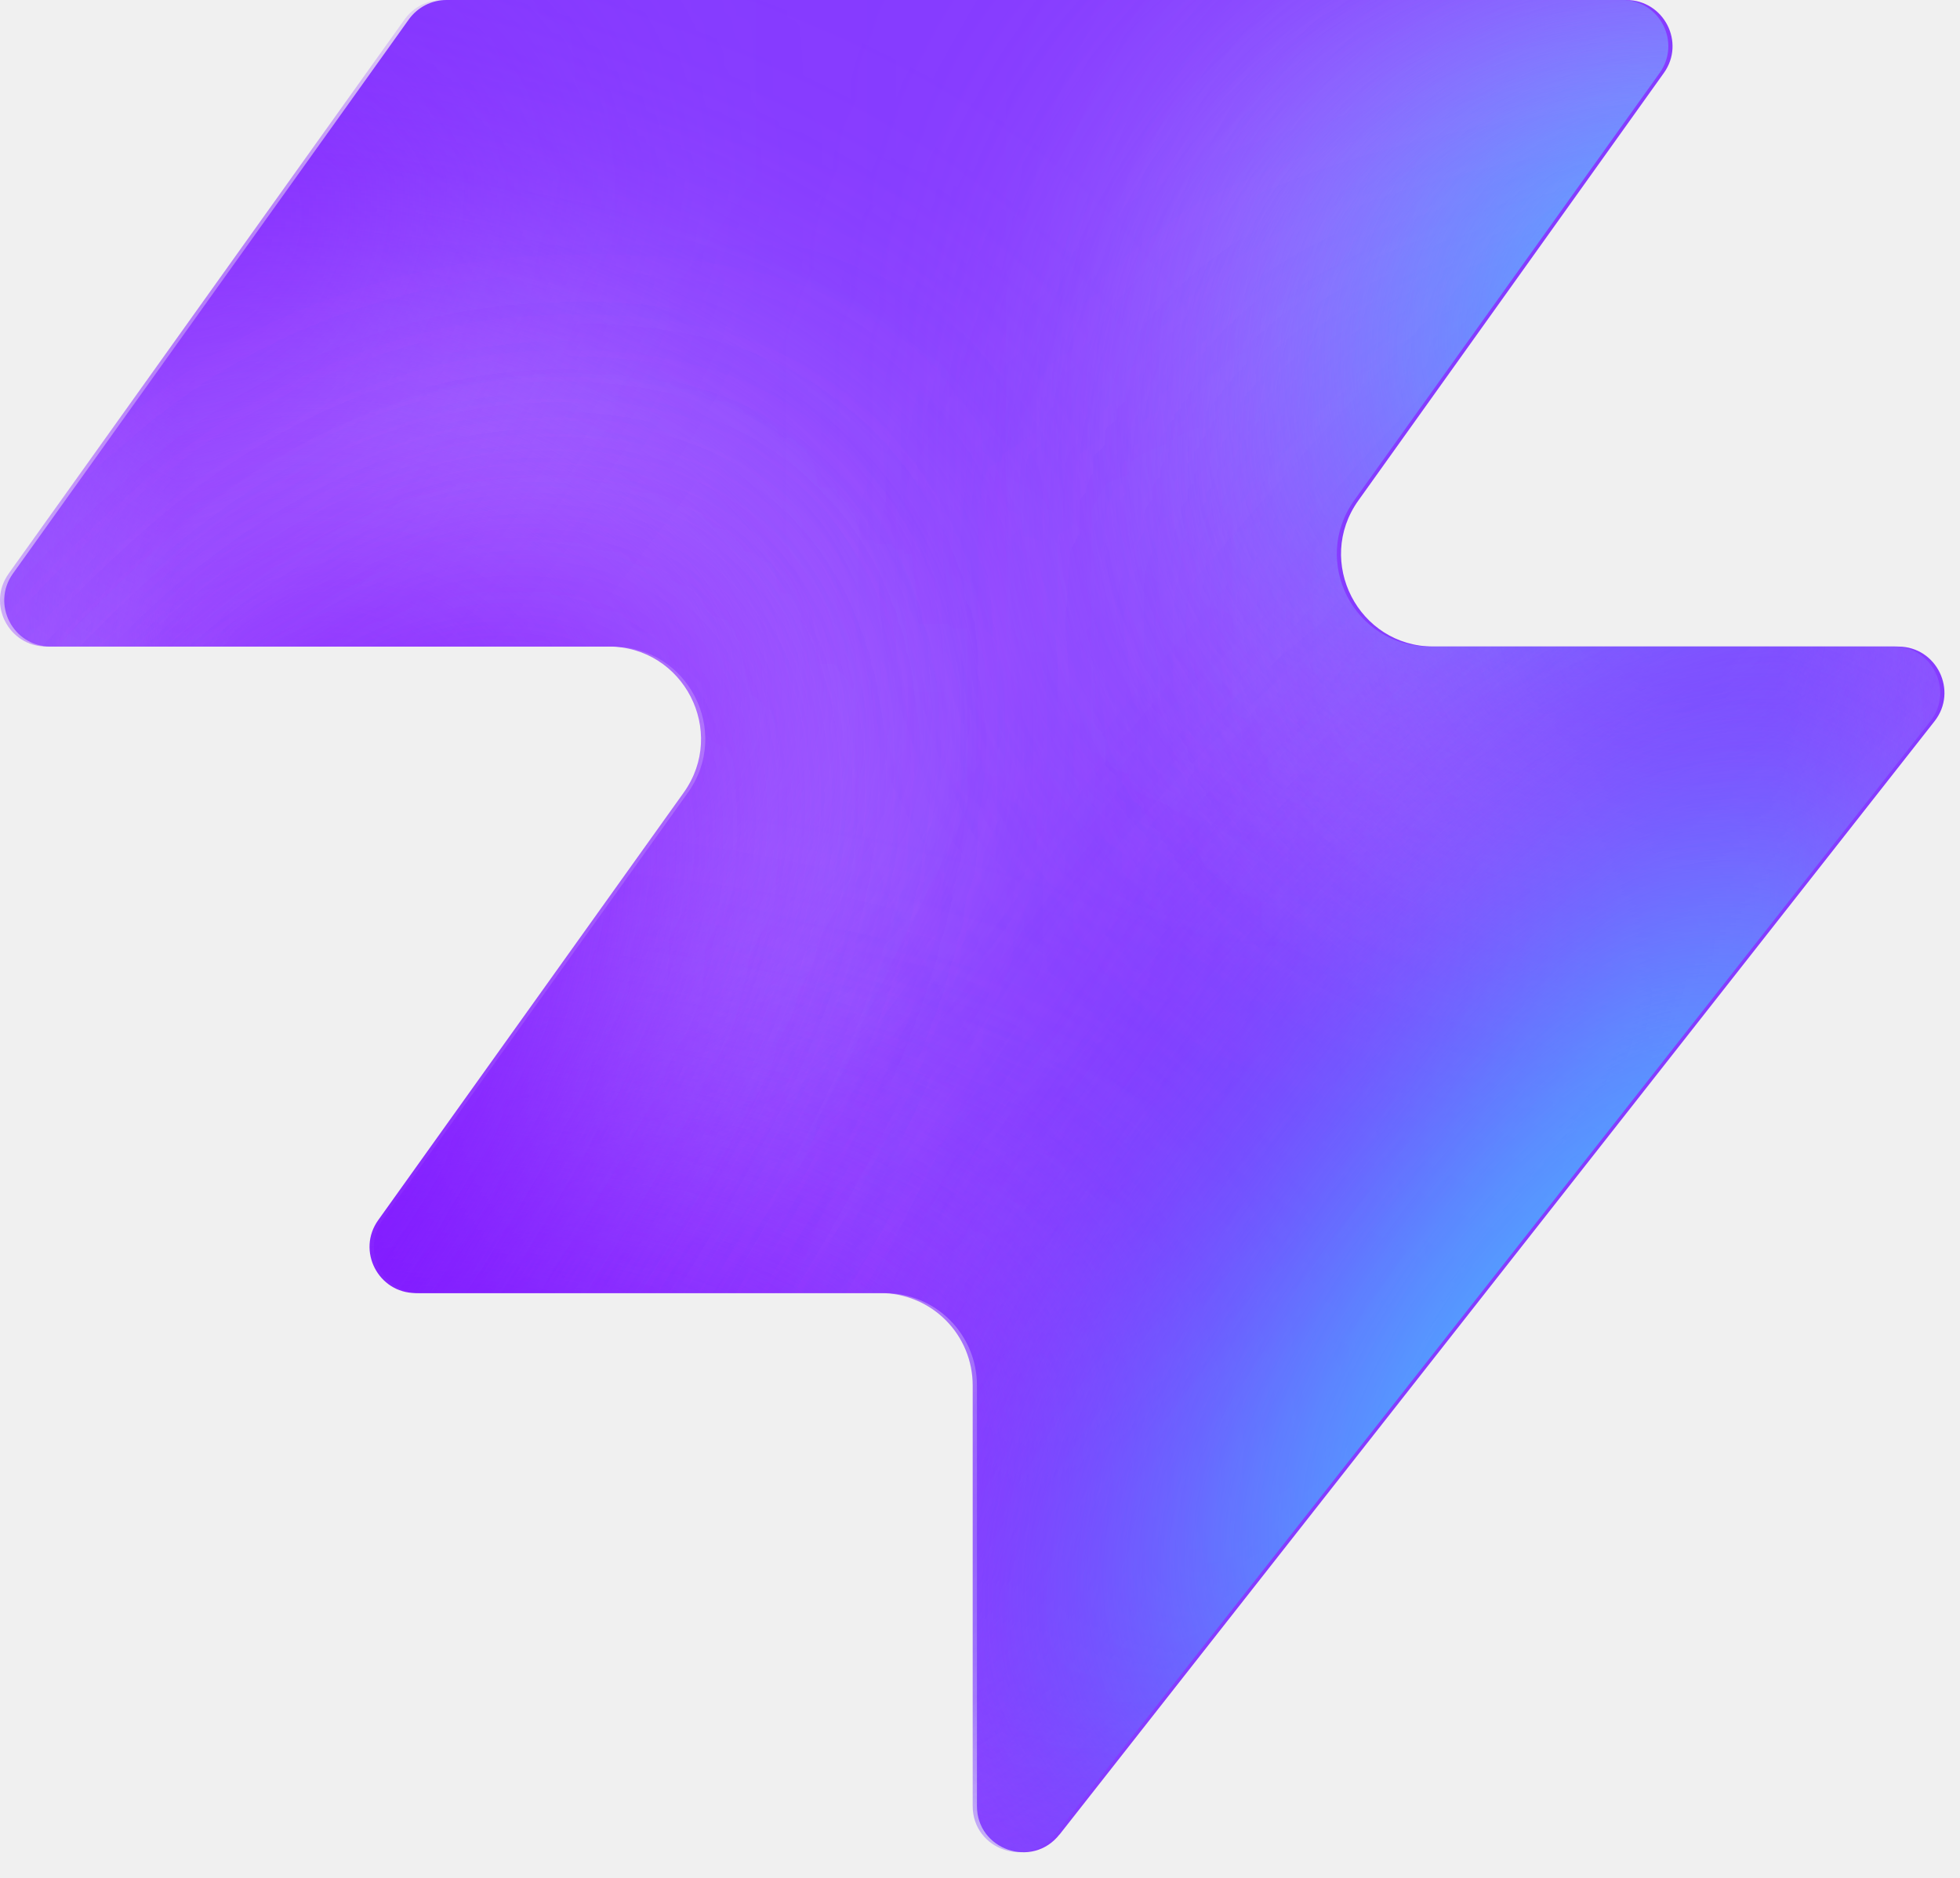
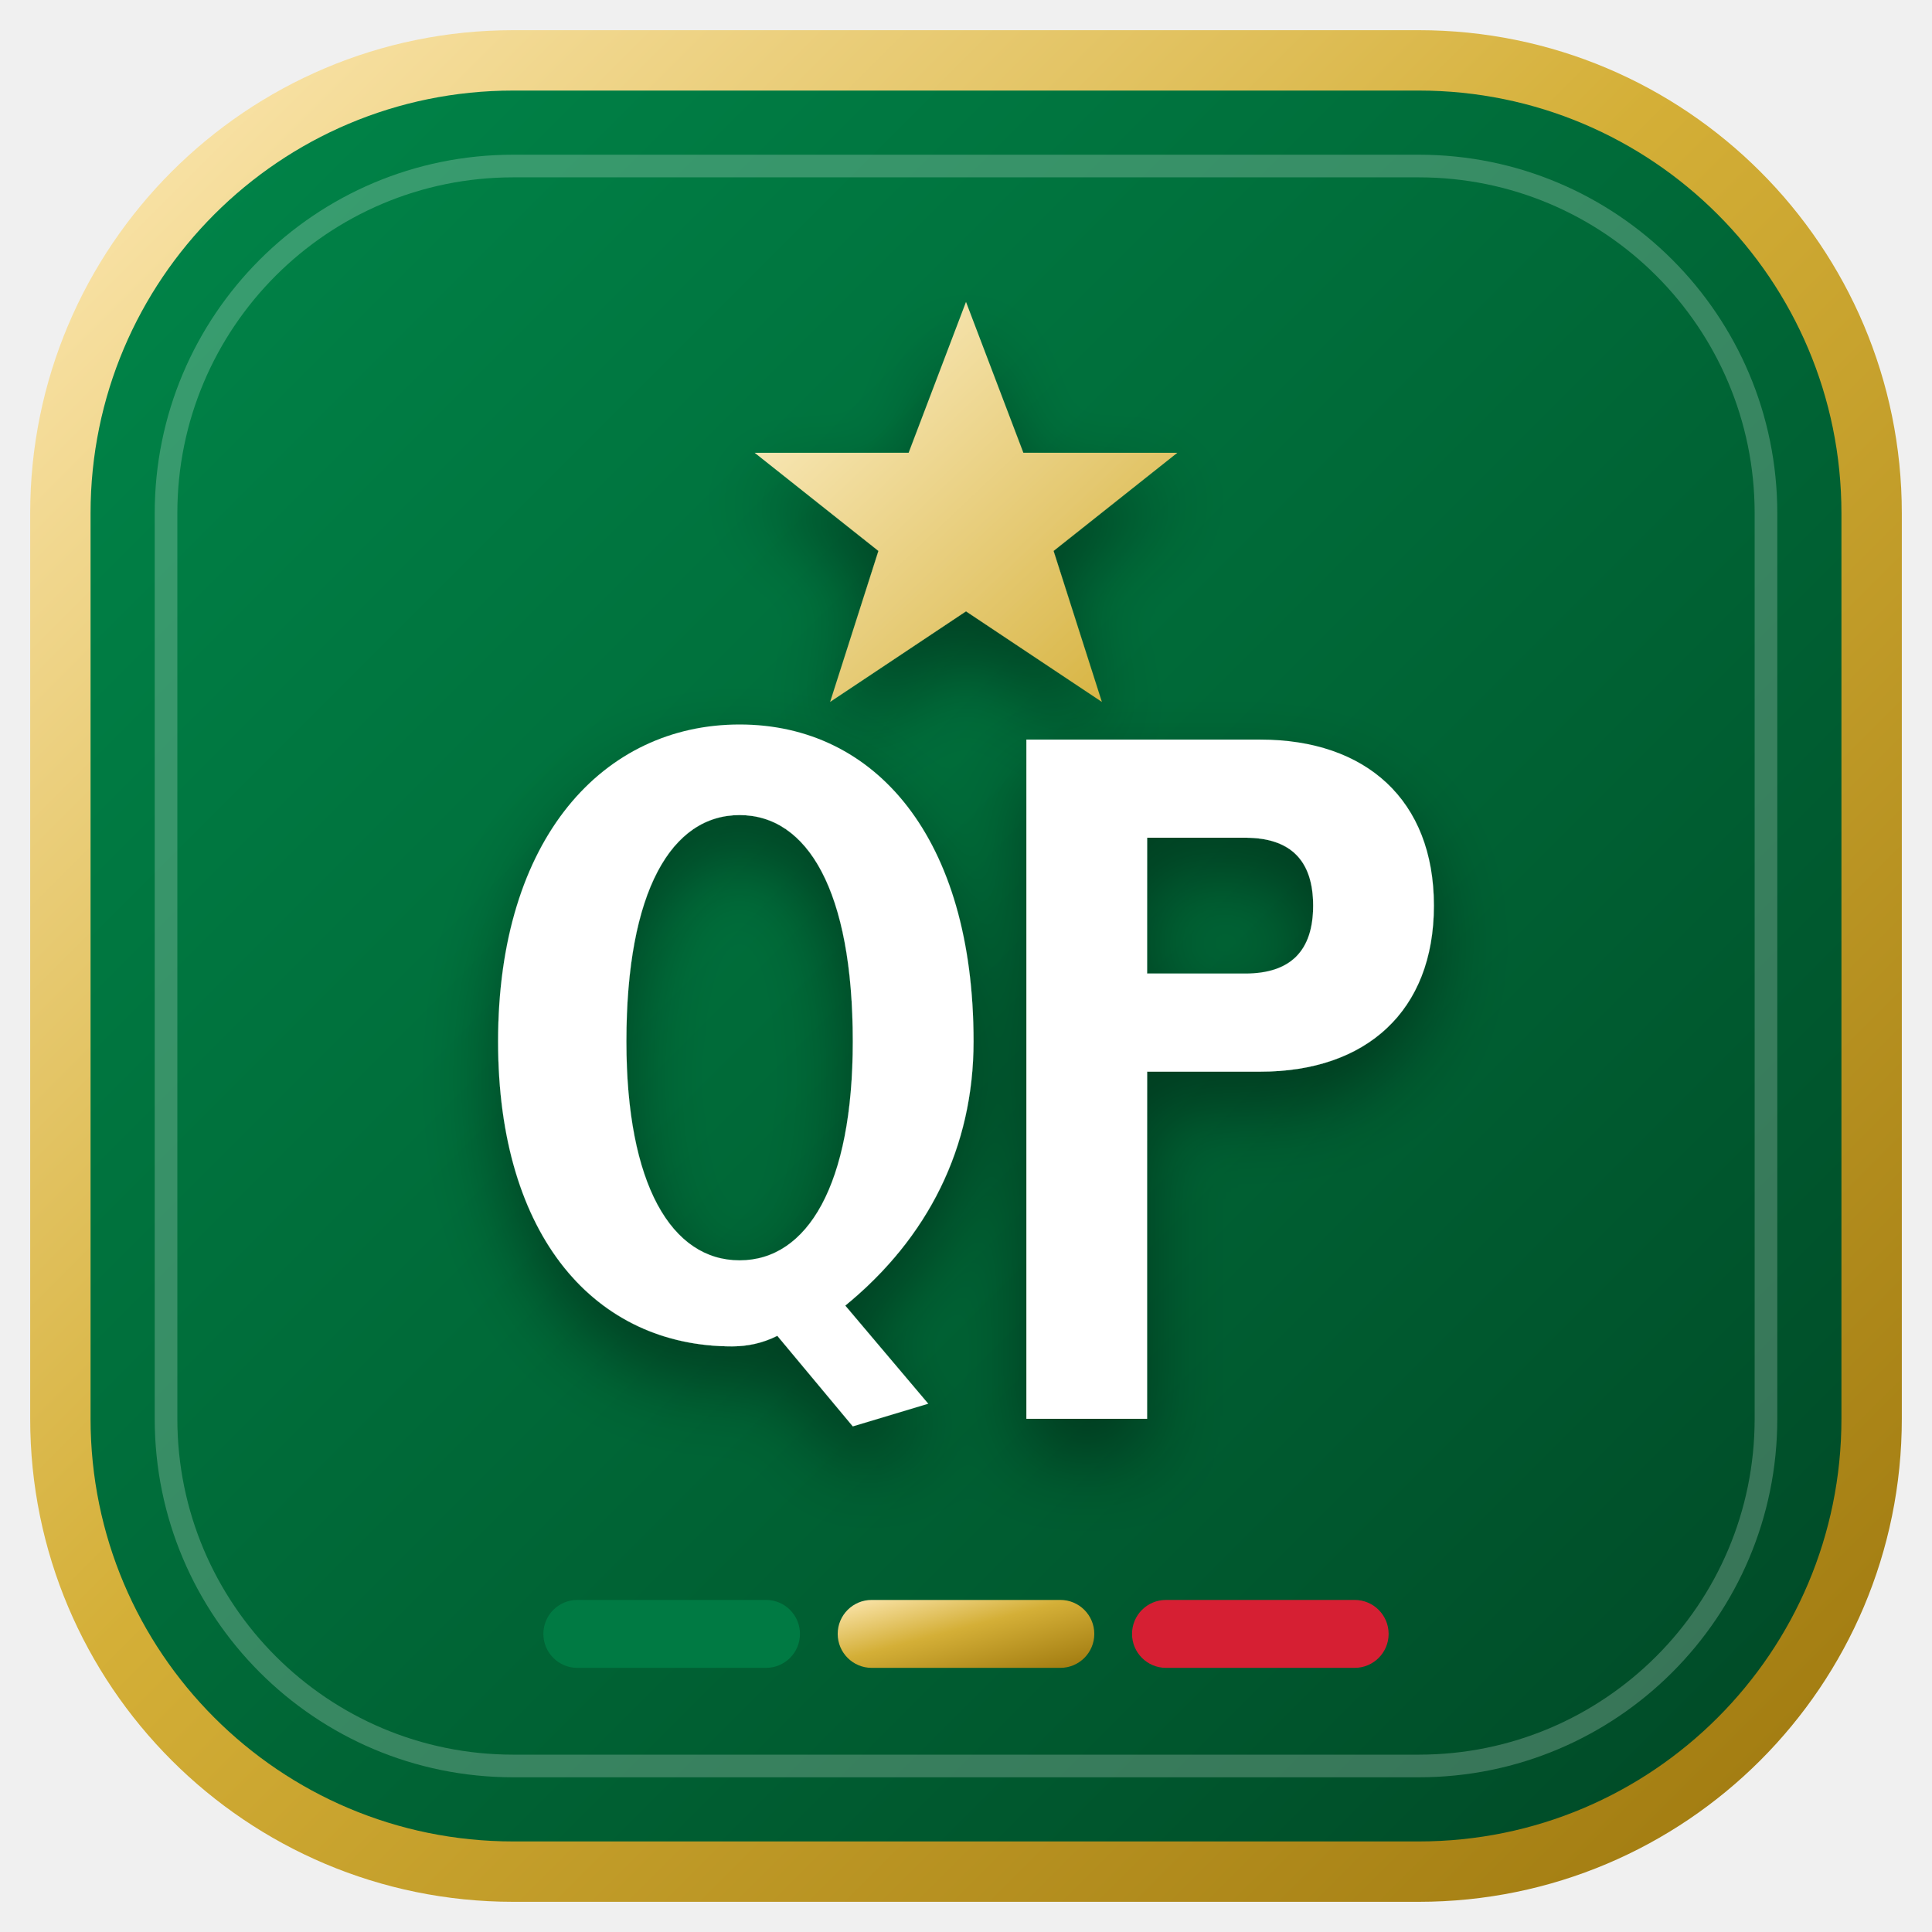
- <svg xmlns="http://www.w3.org/2000/svg" width="48" height="46" fill="none" viewBox="0 0 48 46">
-   <path fill="#863bff" d="M25.946 44.938c-.664.845-2.021.375-2.021-.698V33.937a2.26 2.26 0 0 0-2.262-2.262H10.287c-.92 0-1.456-1.04-.92-1.788l7.48-10.471c1.07-1.497 0-3.578-1.842-3.578H1.237c-.92 0-1.456-1.04-.92-1.788L10.013.474c.214-.297.556-.474.92-.474h28.894c.92 0 1.456 1.04.92 1.788l-7.48 10.471c-1.07 1.498 0 3.579 1.842 3.579h11.377c.943 0 1.473 1.088.89 1.83L25.947 44.94z" style="fill:#863bff;fill:color(display-p3 .525 .23 1);fill-opacity:1" />
-   <mask id="a" width="48" height="46" x="0" y="0" maskUnits="userSpaceOnUse" style="mask-type:alpha">
-     <path fill="#000" d="M25.842 44.938c-.664.844-2.021.375-2.021-.698V33.937a2.26 2.26 0 0 0-2.262-2.262H10.183c-.92 0-1.456-1.04-.92-1.788l7.48-10.471c1.07-1.498 0-3.579-1.842-3.579H1.133c-.92 0-1.456-1.04-.92-1.787L9.91.473c.214-.297.556-.474.92-.474h28.894c.92 0 1.456 1.04.92 1.788l-7.48 10.471c-1.07 1.498 0 3.578 1.842 3.578h11.377c.943 0 1.473 1.088.89 1.832L25.843 44.94z" style="fill:#000;fill-opacity:1" />
-   </mask>
-   <g mask="url(#a)">
-     <g filter="url(#b)">
-       <ellipse cx="5.508" cy="14.704" fill="#ede6ff" rx="5.508" ry="14.704" style="fill:#ede6ff;fill:color(display-p3 .927 .903 1);fill-opacity:1" transform="matrix(.00324 1 1 -.00324 -4.47 31.516)" />
-     </g>
-     <g filter="url(#c)">
-       <ellipse cx="10.399" cy="29.851" fill="#ede6ff" rx="10.399" ry="29.851" style="fill:#ede6ff;fill:color(display-p3 .927 .903 1);fill-opacity:1" transform="matrix(.00324 1 1 -.00324 -39.328 7.883)" />
-     </g>
-     <g filter="url(#d)">
-       <ellipse cx="5.508" cy="30.487" fill="#7e14ff" rx="5.508" ry="30.487" style="fill:#7e14ff;fill:color(display-p3 .492 .077 1);fill-opacity:1" transform="rotate(89.814 -25.913 -14.639)scale(1 -1)" />
-     </g>
-     <g filter="url(#e)">
-       <ellipse cx="5.508" cy="30.599" fill="#7e14ff" rx="5.508" ry="30.599" style="fill:#7e14ff;fill:color(display-p3 .492 .077 1);fill-opacity:1" transform="rotate(89.814 -32.644 -3.334)scale(1 -1)" />
-     </g>
-     <g filter="url(#f)">
-       <ellipse cx="5.508" cy="30.599" fill="#7e14ff" rx="5.508" ry="30.599" style="fill:#7e14ff;fill:color(display-p3 .492 .077 1);fill-opacity:1" transform="matrix(.00324 1 1 -.00324 -34.34 30.47)" />
-     </g>
-     <g filter="url(#g)">
-       <ellipse cx="14.072" cy="22.078" fill="#ede6ff" rx="14.072" ry="22.078" style="fill:#ede6ff;fill:color(display-p3 .927 .903 1);fill-opacity:1" transform="rotate(93.35 24.506 48.493)scale(-1 1)" />
-     </g>
-     <g filter="url(#h)">
-       <ellipse cx="3.47" cy="21.501" fill="#7e14ff" rx="3.47" ry="21.501" style="fill:#7e14ff;fill:color(display-p3 .492 .077 1);fill-opacity:1" transform="rotate(89.009 28.708 47.59)scale(-1 1)" />
-     </g>
-     <g filter="url(#i)">
-       <ellipse cx="3.47" cy="21.501" fill="#7e14ff" rx="3.47" ry="21.501" style="fill:#7e14ff;fill:color(display-p3 .492 .077 1);fill-opacity:1" transform="rotate(89.009 28.708 47.59)scale(-1 1)" />
-     </g>
-     <g filter="url(#j)">
-       <ellipse cx=".387" cy="8.972" fill="#7e14ff" rx="4.407" ry="29.108" style="fill:#7e14ff;fill:color(display-p3 .492 .077 1);fill-opacity:1" transform="rotate(39.51 .387 8.972)" />
-     </g>
-     <g filter="url(#k)">
-       <ellipse cx="47.523" cy="-6.092" fill="#7e14ff" rx="4.407" ry="29.108" style="fill:#7e14ff;fill:color(display-p3 .492 .077 1);fill-opacity:1" transform="rotate(37.892 47.523 -6.092)" />
-     </g>
-     <g filter="url(#l)">
-       <ellipse cx="41.412" cy="6.333" fill="#47bfff" rx="5.971" ry="9.665" style="fill:#47bfff;fill:color(display-p3 .28 .748 1);fill-opacity:1" transform="rotate(37.892 41.412 6.333)" />
-     </g>
-     <g filter="url(#m)">
-       <ellipse cx="-1.879" cy="38.332" fill="#7e14ff" rx="4.407" ry="29.108" style="fill:#7e14ff;fill:color(display-p3 .492 .077 1);fill-opacity:1" transform="rotate(37.892 -1.88 38.332)" />
-     </g>
-     <g filter="url(#n)">
-       <ellipse cx="-1.879" cy="38.332" fill="#7e14ff" rx="4.407" ry="29.108" style="fill:#7e14ff;fill:color(display-p3 .492 .077 1);fill-opacity:1" transform="rotate(37.892 -1.88 38.332)" />
-     </g>
-     <g filter="url(#o)">
-       <ellipse cx="35.651" cy="29.907" fill="#7e14ff" rx="4.407" ry="29.108" style="fill:#7e14ff;fill:color(display-p3 .492 .077 1);fill-opacity:1" transform="rotate(37.892 35.651 29.907)" />
-     </g>
-     <g filter="url(#p)">
-       <ellipse cx="38.418" cy="32.4" fill="#47bfff" rx="5.971" ry="15.297" style="fill:#47bfff;fill:color(display-p3 .28 .748 1);fill-opacity:1" transform="rotate(37.892 38.418 32.4)" />
-     </g>
-   </g>
+ <svg xmlns="http://www.w3.org/2000/svg" viewBox="0 0 128 128" width="128" height="128">
  <defs>
-     <filter id="b" width="60.045" height="41.654" x="-19.77" y="16.149" color-interpolation-filters="sRGB" filterUnits="userSpaceOnUse">
-       <feFlood flood-opacity="0" result="BackgroundImageFix" />
-       <feBlend in="SourceGraphic" in2="BackgroundImageFix" result="shape" />
-       <feGaussianBlur result="effect1_foregroundBlur_2002_17158" stdDeviation="7.659" />
-     </filter>
-     <filter id="c" width="90.34" height="51.437" x="-54.613" y="-7.533" color-interpolation-filters="sRGB" filterUnits="userSpaceOnUse">
-       <feFlood flood-opacity="0" result="BackgroundImageFix" />
-       <feBlend in="SourceGraphic" in2="BackgroundImageFix" result="shape" />
-       <feGaussianBlur result="effect1_foregroundBlur_2002_17158" stdDeviation="7.659" />
-     </filter>
-     <filter id="d" width="79.355" height="29.4" x="-49.64" y="2.03" color-interpolation-filters="sRGB" filterUnits="userSpaceOnUse">
-       <feFlood flood-opacity="0" result="BackgroundImageFix" />
-       <feBlend in="SourceGraphic" in2="BackgroundImageFix" result="shape" />
-       <feGaussianBlur result="effect1_foregroundBlur_2002_17158" stdDeviation="4.596" />
-     </filter>
-     <filter id="e" width="79.579" height="29.4" x="-45.045" y="20.029" color-interpolation-filters="sRGB" filterUnits="userSpaceOnUse">
-       <feFlood flood-opacity="0" result="BackgroundImageFix" />
-       <feBlend in="SourceGraphic" in2="BackgroundImageFix" result="shape" />
-       <feGaussianBlur result="effect1_foregroundBlur_2002_17158" stdDeviation="4.596" />
-     </filter>
-     <filter id="f" width="79.579" height="29.4" x="-43.513" y="21.178" color-interpolation-filters="sRGB" filterUnits="userSpaceOnUse">
-       <feFlood flood-opacity="0" result="BackgroundImageFix" />
-       <feBlend in="SourceGraphic" in2="BackgroundImageFix" result="shape" />
-       <feGaussianBlur result="effect1_foregroundBlur_2002_17158" stdDeviation="4.596" />
-     </filter>
-     <filter id="g" width="74.749" height="58.852" x="15.756" y="-17.901" color-interpolation-filters="sRGB" filterUnits="userSpaceOnUse">
-       <feFlood flood-opacity="0" result="BackgroundImageFix" />
-       <feBlend in="SourceGraphic" in2="BackgroundImageFix" result="shape" />
-       <feGaussianBlur result="effect1_foregroundBlur_2002_17158" stdDeviation="7.659" />
-     </filter>
-     <filter id="h" width="61.377" height="25.362" x="23.548" y="2.284" color-interpolation-filters="sRGB" filterUnits="userSpaceOnUse">
-       <feFlood flood-opacity="0" result="BackgroundImageFix" />
-       <feBlend in="SourceGraphic" in2="BackgroundImageFix" result="shape" />
-       <feGaussianBlur result="effect1_foregroundBlur_2002_17158" stdDeviation="4.596" />
-     </filter>
-     <filter id="i" width="61.377" height="25.362" x="23.548" y="2.284" color-interpolation-filters="sRGB" filterUnits="userSpaceOnUse">
-       <feFlood flood-opacity="0" result="BackgroundImageFix" />
-       <feBlend in="SourceGraphic" in2="BackgroundImageFix" result="shape" />
-       <feGaussianBlur result="effect1_foregroundBlur_2002_17158" stdDeviation="4.596" />
-     </filter>
-     <filter id="j" width="56.045" height="63.649" x="-27.636" y="-22.853" color-interpolation-filters="sRGB" filterUnits="userSpaceOnUse">
-       <feFlood flood-opacity="0" result="BackgroundImageFix" />
-       <feBlend in="SourceGraphic" in2="BackgroundImageFix" result="shape" />
-       <feGaussianBlur result="effect1_foregroundBlur_2002_17158" stdDeviation="4.596" />
-     </filter>
-     <filter id="k" width="54.814" height="64.646" x="20.116" y="-38.415" color-interpolation-filters="sRGB" filterUnits="userSpaceOnUse">
-       <feFlood flood-opacity="0" result="BackgroundImageFix" />
-       <feBlend in="SourceGraphic" in2="BackgroundImageFix" result="shape" />
-       <feGaussianBlur result="effect1_foregroundBlur_2002_17158" stdDeviation="4.596" />
-     </filter>
-     <filter id="l" width="33.541" height="35.313" x="24.641" y="-11.323" color-interpolation-filters="sRGB" filterUnits="userSpaceOnUse">
-       <feFlood flood-opacity="0" result="BackgroundImageFix" />
-       <feBlend in="SourceGraphic" in2="BackgroundImageFix" result="shape" />
-       <feGaussianBlur result="effect1_foregroundBlur_2002_17158" stdDeviation="4.596" />
-     </filter>
-     <filter id="m" width="54.814" height="64.646" x="-29.286" y="6.009" color-interpolation-filters="sRGB" filterUnits="userSpaceOnUse">
-       <feFlood flood-opacity="0" result="BackgroundImageFix" />
-       <feBlend in="SourceGraphic" in2="BackgroundImageFix" result="shape" />
-       <feGaussianBlur result="effect1_foregroundBlur_2002_17158" stdDeviation="4.596" />
-     </filter>
-     <filter id="n" width="54.814" height="64.646" x="-29.286" y="6.009" color-interpolation-filters="sRGB" filterUnits="userSpaceOnUse">
-       <feFlood flood-opacity="0" result="BackgroundImageFix" />
-       <feBlend in="SourceGraphic" in2="BackgroundImageFix" result="shape" />
-       <feGaussianBlur result="effect1_foregroundBlur_2002_17158" stdDeviation="4.596" />
-     </filter>
-     <filter id="o" width="54.814" height="64.646" x="8.244" y="-2.416" color-interpolation-filters="sRGB" filterUnits="userSpaceOnUse">
-       <feFlood flood-opacity="0" result="BackgroundImageFix" />
-       <feBlend in="SourceGraphic" in2="BackgroundImageFix" result="shape" />
-       <feGaussianBlur result="effect1_foregroundBlur_2002_17158" stdDeviation="4.596" />
-     </filter>
-     <filter id="p" width="39.409" height="43.623" x="18.713" y="10.588" color-interpolation-filters="sRGB" filterUnits="userSpaceOnUse">
-       <feFlood flood-opacity="0" result="BackgroundImageFix" />
-       <feBlend in="SourceGraphic" in2="BackgroundImageFix" result="shape" />
-       <feGaussianBlur result="effect1_foregroundBlur_2002_17158" stdDeviation="4.596" />
+     <linearGradient id="bgGrad" x1="0%" y1="0%" x2="100%" y2="100%">
+       <stop offset="0%" stop-color="#00874A" />
+       <stop offset="50%" stop-color="#006837" />
+       <stop offset="100%" stop-color="#004725" />
+     </linearGradient>
+     <linearGradient id="goldGrad" x1="0%" y1="0%" x2="100%" y2="100%">
+       <stop offset="0%" stop-color="#FDE8B3" />
+       <stop offset="45%" stop-color="#D4AF37" />
+       <stop offset="100%" stop-color="#9E780E" />
+     </linearGradient>
+     <linearGradient id="starGrad" x1="0%" y1="0%" x2="100%" y2="100%">
+       <stop offset="0%" stop-color="#FFF2CE" />
+       <stop offset="100%" stop-color="#D4AF37" />
+     </linearGradient>
+     <filter id="shadow" x="-20%" y="-20%" width="140%" height="140%">
+       <feDropShadow dx="0" dy="2.5" stdDeviation="2.5" flood-color="#000000" flood-opacity="0.4" />
    </filter>
  </defs>
+   <rect x="4" y="4" width="120" height="120" rx="30" fill="url(#bgGrad)" stroke="url(#goldGrad)" stroke-width="4" />
+   <rect x="11" y="11" width="106" height="106" rx="23" fill="none" stroke="rgba(255, 255, 255, 0.22)" stroke-width="1.5" />
+   <polygon points="64,20 67.8,30 78,30 69.8,36.5 73,46.5 64,40.5 55,46.5 58.2,36.5 50,30 60.2,30" fill="url(#starGrad)" filter="url(#shadow)" />
+   <g fill="#FFFFFF" filter="url(#shadow)">
+     <path d="M 33 69 C 33 55.5 40 48 49 48 C 58 48 64.5 55.5 64.5 69 C 64.5 76 61.5 82 56 86.5 L 61.5 93 L 56.5 94.5 L 51.5 88.5 C 50.5 89 49.5 89.2 48.5 89.2 C 39.5 89.2 33 82 33 69 Z M 41.5 69 C 41.5 78.5 44.5 83.5 49 83.5 C 53.5 83.5 56.5 78.5 56.5 69 C 56.5 59 53.5 54 49 54 C 44.5 54 41.5 59 41.5 69 Z" />
+     <path d="M 68 49 L 83.5 49 C 90.5 49 95 53 95 60 C 95 67 90.5 71 83.5 71 L 76 71 L 76 94 L 68 94 Z M 76 55.5 L 76 64.5 L 82.5 64.5 C 85.5 64.5 87 63 87 60 C 87 57 85.5 55.5 82.5 55.5 Z" />
+   </g>
+   <g transform="translate(36, 106)">
+     <rect x="0" y="0" width="17" height="4.5" rx="2.25" fill="#007A43" />
+     <rect x="19.5" y="0" width="17" height="4.5" rx="2.25" fill="url(#goldGrad)" />
+     <rect x="39" y="0" width="17" height="4.5" rx="2.25" fill="#D61F33" />
+   </g>
</svg>
